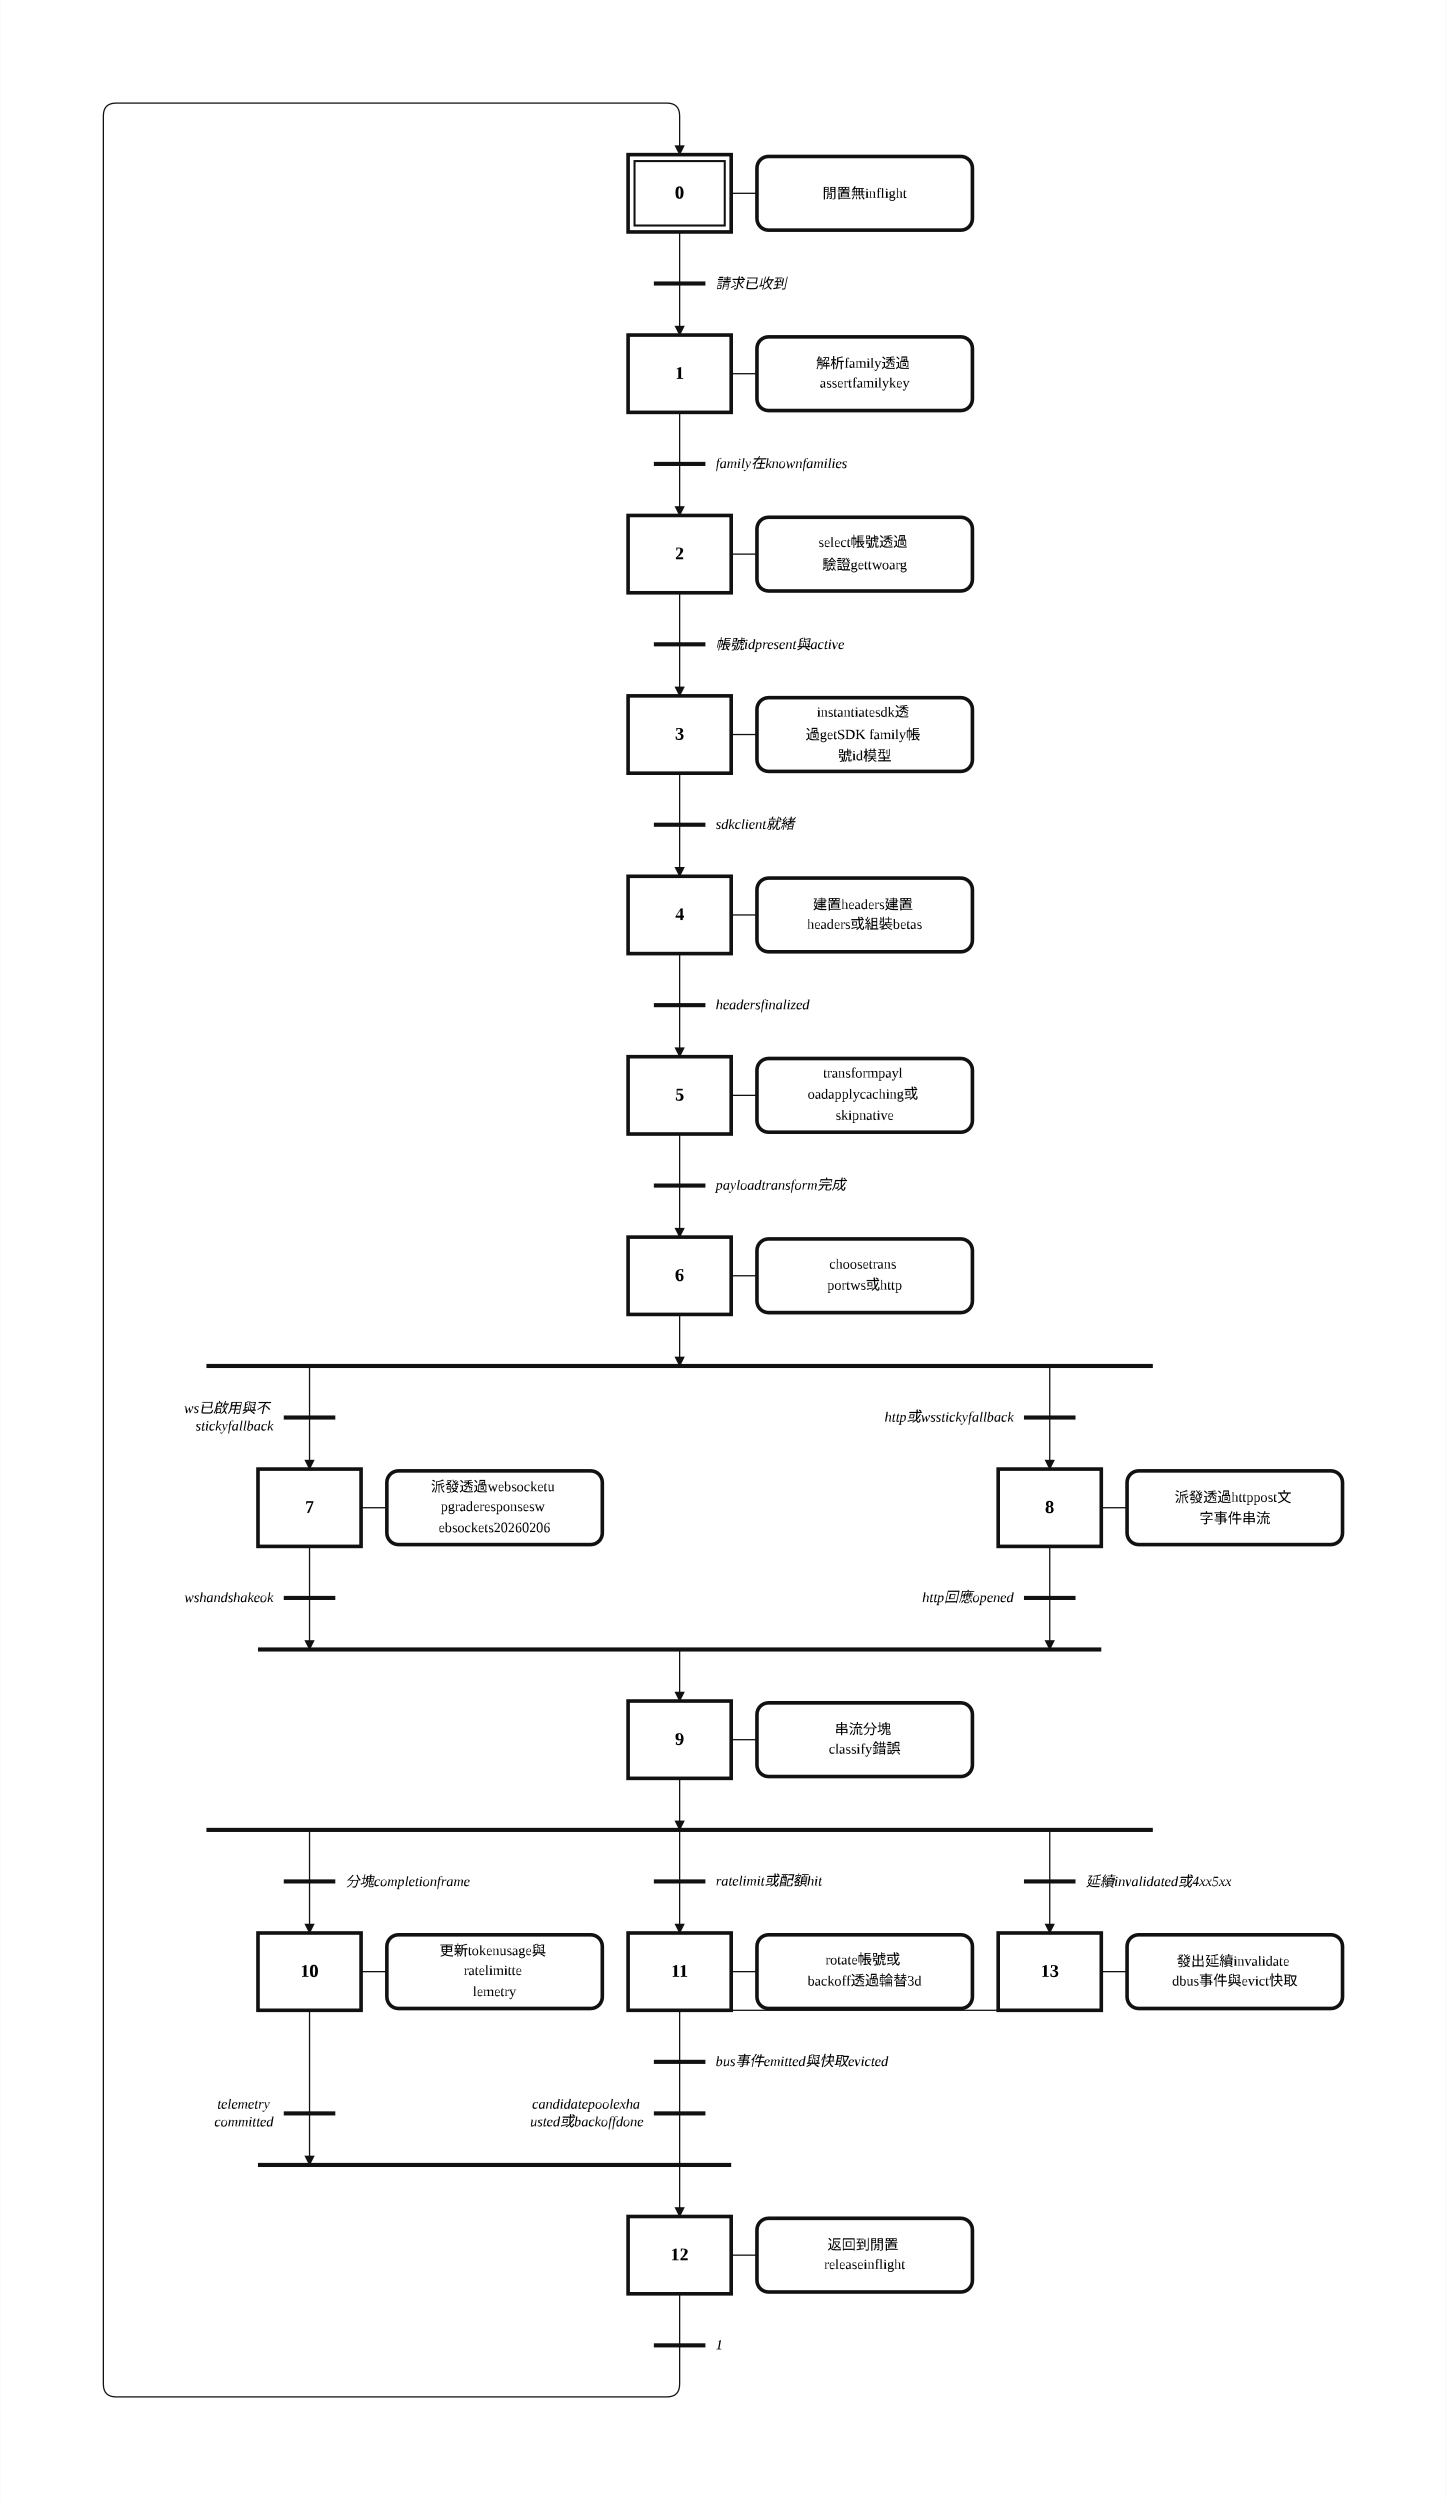
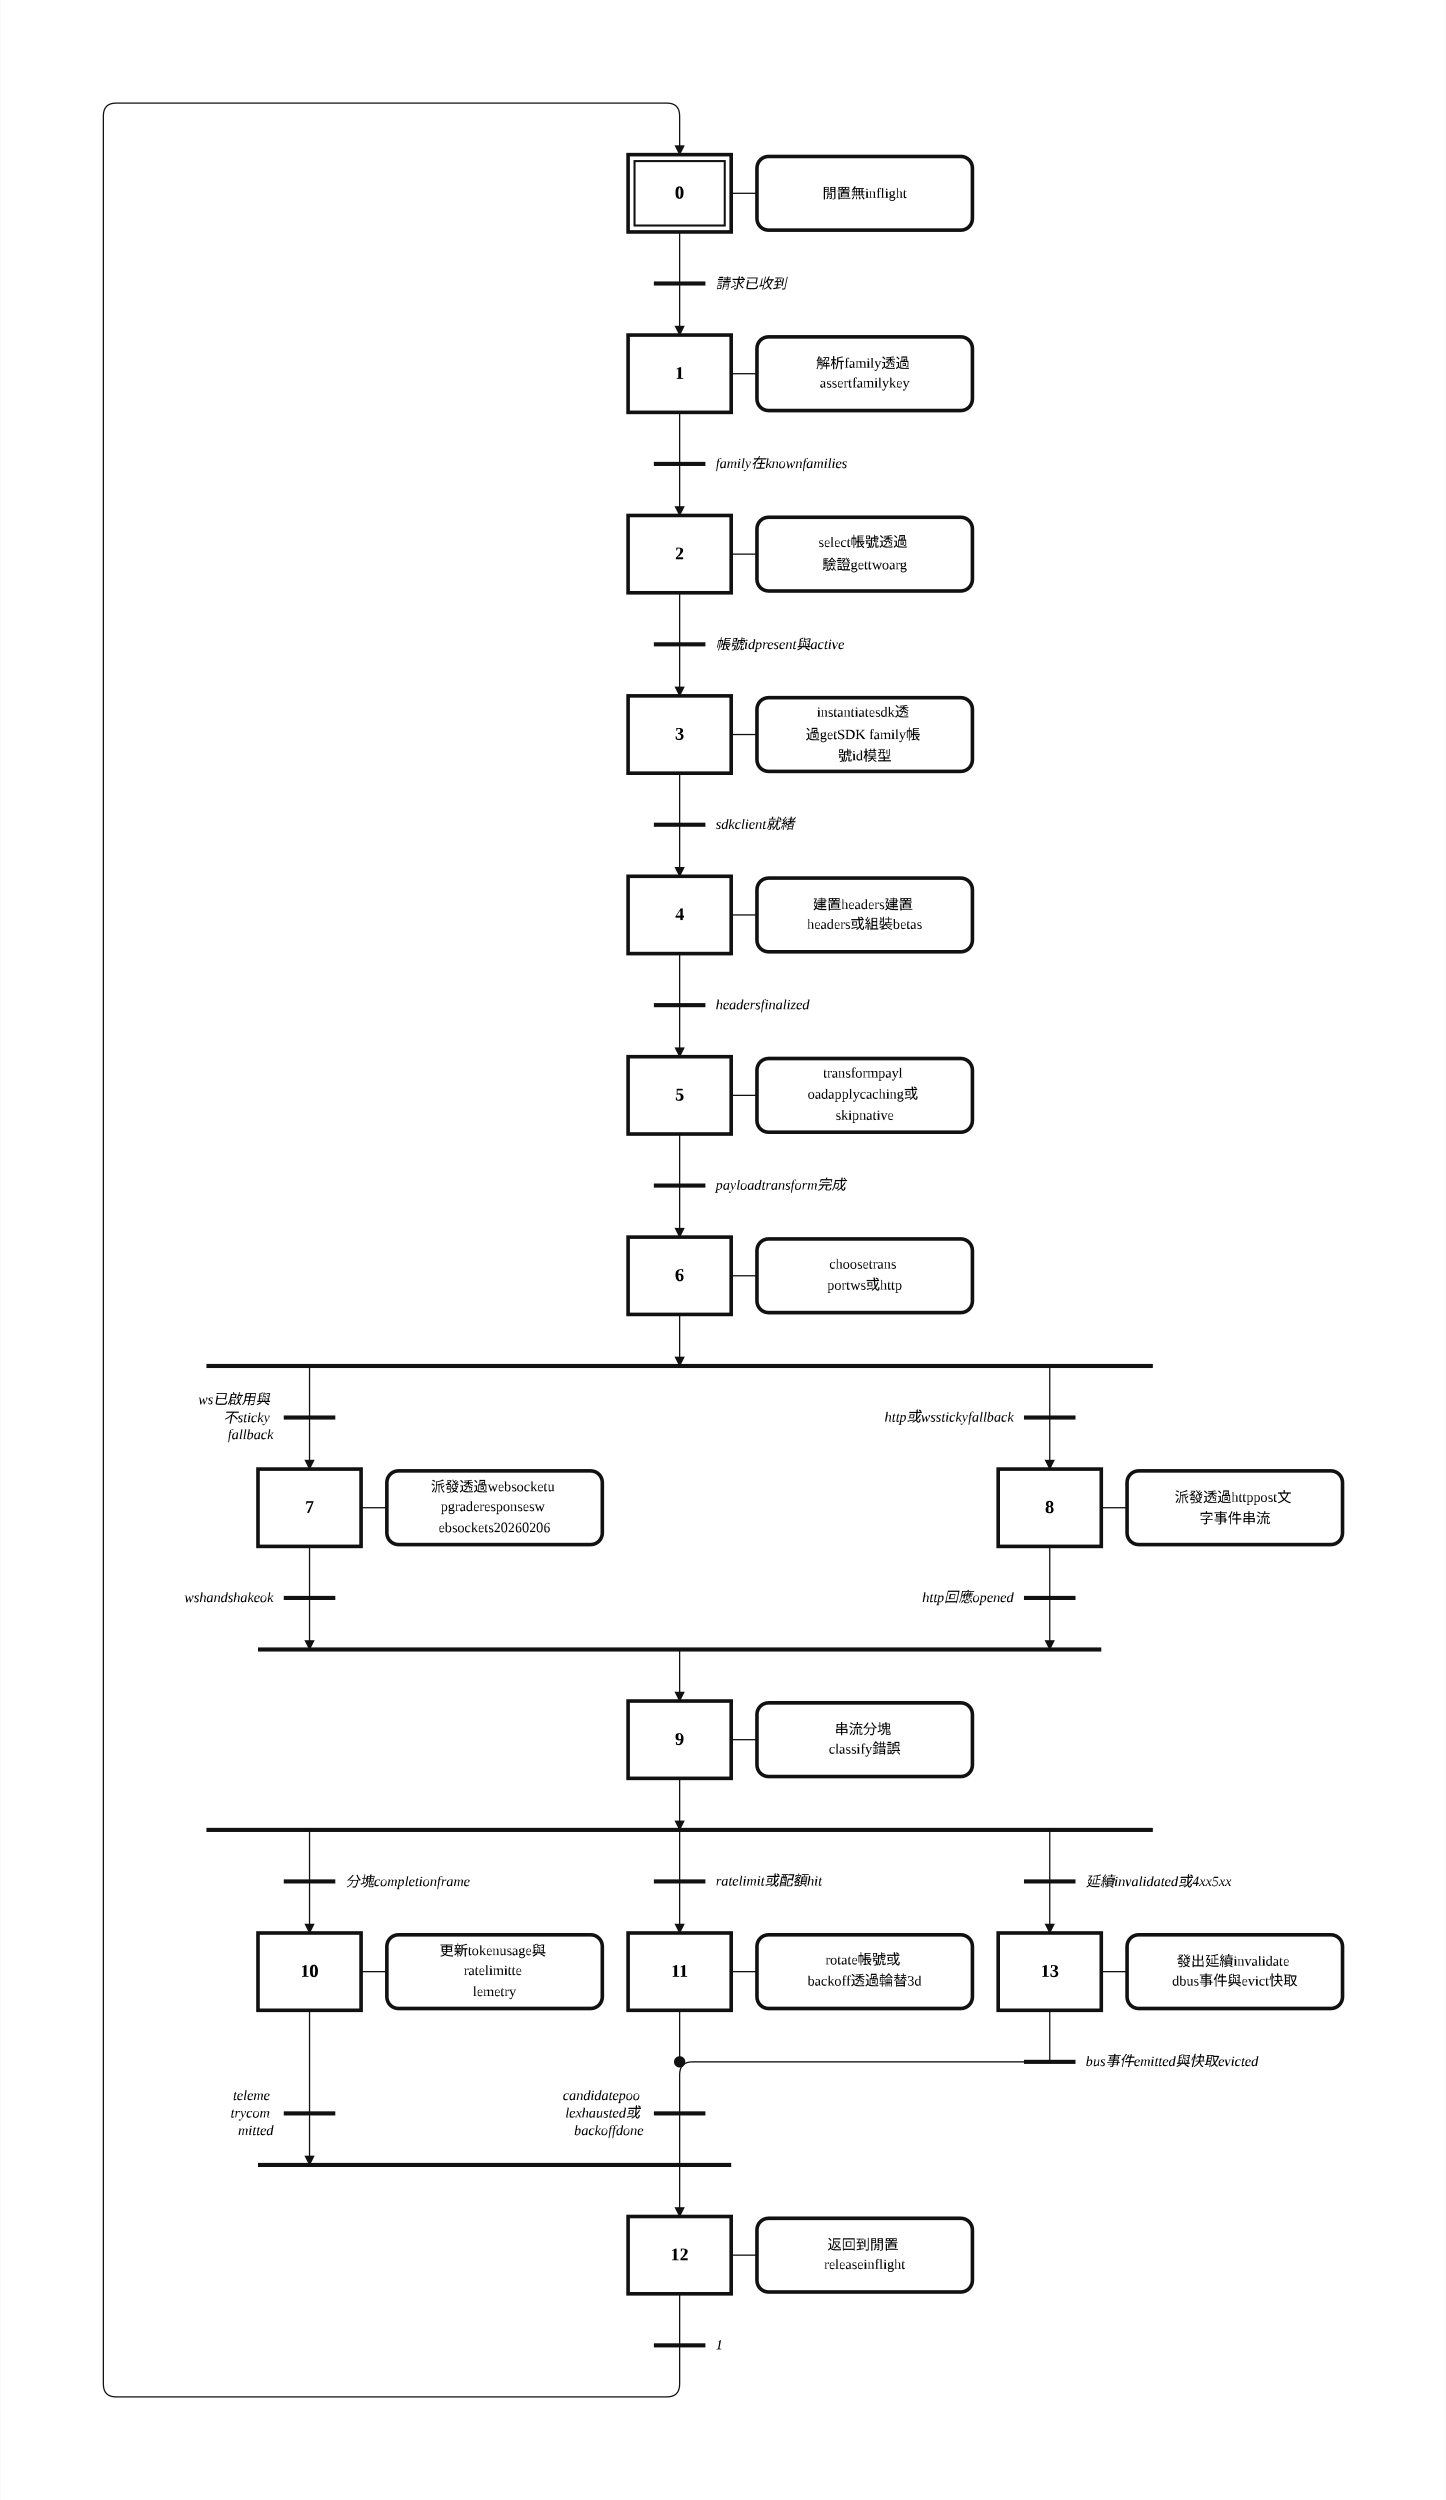
<svg xmlns="http://www.w3.org/2000/svg" width="1122" height="1940" viewBox="-2.00 -2.00 56.08 97.00" role="img">
  <style>
.step{fill:#fff;stroke:#111;stroke-width:.14}.step-inner{fill:none;stroke:#111;stroke-width:.08}
.action{fill:#fff;stroke:#111;stroke-width:.14}.gate{stroke:#111;stroke-width:.16}
.edge{fill:none;stroke:#111;stroke-width:.05;stroke-linecap:round;stroke-linejoin:round}.edge-arrow{marker-end:url(#arrow)}
.flyover-mask{stroke:#fff;stroke-width:.12;stroke-linecap:round}
.flyover{fill:none;stroke:#111;stroke-width:.05;stroke-linecap:round}
.junction{fill:#111;stroke:#111;stroke-width:0}.branch-junction{fill:#fff;stroke:#111;stroke-width:.08}
.assoc{stroke:#111;stroke-width:.05}.label{font:bold .7px 'Times New Roman', 'BiauKai', 'DFKai-SB', serif;text-anchor:middle;dominant-baseline:middle}
.action-label{font:.55px 'Times New Roman', 'BiauKai', 'DFKai-SB', serif;text-anchor:middle;dominant-baseline:middle}.gate-label{font:italic .55px 'Times New Roman', 'BiauKai', 'DFKai-SB', serif;text-anchor:start;dominant-baseline:middle}.gate-label-left{font:italic .55px 'Times New Roman', 'BiauKai', 'DFKai-SB', serif;text-anchor:end;dominant-baseline:middle}
</style>
  <defs>
    <marker id="arrow" markerWidth="0.4" markerHeight="0.4" refX="0.36" refY="0.2" orient="auto" markerUnits="userSpaceOnUse">
      <path d="M 0 0 L 0.4 0.2 L 0 0.4 z" fill="#111" />
    </marker>
  </defs>
  <rect x="-2.00" y="-2.00" width="56.08" height="97.00" fill="white" />
-   <path class="edge edge-arrow" d="M 24.36 78.00 L 24.36 84.00" />
+   <path class="edge edge-arrow" d="M 38.72 78.00 L 24.86 78.00 Q 24.36 78.00 24.36 78.50 L 24.36 84.00" />
  <path class="edge" d="M 24.36 7.00 L 24.36 9.00" />
  <path class="edge edge-arrow" d="M 24.36 9.00 L 24.36 11.00" />
  <path class="edge" d="M 24.36 14.00 L 24.36 16.00" />
  <path class="edge edge-arrow" d="M 24.36 16.00 L 24.36 18.00" />
  <path class="edge" d="M 24.36 21.00 L 24.36 23.00" />
  <path class="edge edge-arrow" d="M 24.36 23.00 L 24.36 25.00" />
  <path class="edge" d="M 24.36 28.00 L 24.36 30.00" />
  <path class="edge edge-arrow" d="M 24.36 30.00 L 24.36 32.00" />
  <path class="edge" d="M 24.36 35.00 L 24.36 37.00" />
  <path class="edge edge-arrow" d="M 24.36 37.00 L 24.36 39.00" />
  <path class="edge" d="M 24.36 42.00 L 24.36 44.00" />
  <path class="edge edge-arrow" d="M 24.36 44.00 L 24.36 46.00" />
  <path class="edge edge-arrow" d="M 24.36 49.00 L 24.36 51.00" />
  <path class="edge edge-arrow" d="M 10.00 51.00 L 10.00 52.50 Q 10.00 53.00 10.00 53.50 L 10.00 55.00" />
  <path class="edge edge-arrow" d="M 38.72 51.00 L 38.72 52.50 Q 38.72 53.00 38.72 53.50 L 38.72 55.00" />
  <path class="edge edge-arrow" d="M 10.00 58.00 L 10.00 62.00" />
  <path class="edge edge-arrow" d="M 24.36 62.00 L 24.36 64.00" />
  <path class="edge edge-arrow" d="M 38.72 58.00 L 38.72 62.00" />
  <path class="edge edge-arrow" d="M 24.36 67.00 L 24.36 69.00" />
  <path class="edge edge-arrow" d="M 10.00 69.00 L 10.00 70.50 Q 10.00 71.00 10.00 71.50 L 10.00 73.00" />
  <path class="edge edge-arrow" d="M 24.36 69.00 L 24.36 70.50 Q 24.36 71.00 24.36 71.50 L 24.36 73.00" />
  <path class="edge edge-arrow" d="M 38.72 69.00 L 38.72 70.50 Q 38.72 71.00 38.72 71.50 L 38.72 73.00" />
  <path class="edge edge-arrow" d="M 10.00 76.00 L 10.00 82.00" />
  <path class="edge" d="M 24.36 76.00 L 24.36 78.00" />
  <path class="edge" d="M 24.36 87.00 L 24.36 89.00" />
  <path class="edge edge-arrow" d="M 24.36 89.00 L 24.36 90.50 Q 24.36 91.00 23.86 91.00 L 2.50 91.00 Q 2.00 91.00 2.00 90.50 L 2.00 2.50 Q 2.00 2.00 2.50 2.00 L 23.86 2.00 Q 24.36 2.00 24.36 2.50 L 24.36 4.00" />
-   <path class="edge" d="M 38.72 76.00 L 24.36 76.00" />
+   <path class="edge" d="M 38.72 76.00 L 38.72 78.00" />
  <rect class="step" x="22.36" y="4.00" width="4.00" height="3.00" />
  <rect class="step-inner" x="22.61" y="4.25" width="3.50" height="2.50" />
  <text class="label" x="24.36" y="5.50">0</text>
  <rect class="step" x="22.36" y="11.00" width="4.00" height="3.00" />
  <text class="label" x="24.36" y="12.50">1</text>
  <rect class="step" x="22.36" y="18.00" width="4.00" height="3.00" />
  <text class="label" x="24.36" y="19.50">2</text>
  <rect class="step" x="22.36" y="25.00" width="4.00" height="3.00" />
  <text class="label" x="24.36" y="26.50">3</text>
  <rect class="step" x="22.36" y="32.00" width="4.00" height="3.00" />
  <text class="label" x="24.36" y="33.50">4</text>
  <rect class="step" x="22.36" y="39.00" width="4.00" height="3.00" />
  <text class="label" x="24.36" y="40.50">5</text>
  <rect class="step" x="22.36" y="46.00" width="4.00" height="3.00" />
  <text class="label" x="24.36" y="47.50">6</text>
  <rect class="step" x="8.00" y="55.00" width="4.00" height="3.00" />
  <text class="label" x="10.00" y="56.50">7</text>
  <rect class="step" x="36.72" y="55.00" width="4.00" height="3.00" />
  <text class="label" x="38.72" y="56.50">8</text>
  <rect class="step" x="22.36" y="64.00" width="4.00" height="3.00" />
  <text class="label" x="24.36" y="65.50">9</text>
  <rect class="step" x="8.00" y="73.00" width="4.00" height="3.00" />
  <text class="label" x="10.00" y="74.50">10</text>
  <rect class="step" x="22.36" y="73.00" width="4.00" height="3.00" />
  <text class="label" x="24.36" y="74.50">11</text>
  <rect class="step" x="22.36" y="84.00" width="4.00" height="3.00" />
  <text class="label" x="24.36" y="85.50">12</text>
  <rect class="step" x="36.72" y="73.00" width="4.00" height="3.00" />
  <text class="label" x="38.72" y="74.50">13</text>
  <line class="assoc" x1="26.36" y1="5.50" x2="27.36" y2="5.50" />
  <rect class="action" x="27.36" y="4.07" width="8.36" height="2.86" rx="0.45" ry="0.45" />
  <text class="action-label" x="31.54" y="5.50">
    <tspan x="31.54" dy="0">閒置無inflight</tspan>
  </text>
  <line class="assoc" x1="26.36" y1="12.50" x2="27.36" y2="12.50" />
  <rect class="action" x="27.36" y="11.07" width="8.36" height="2.86" rx="0.45" ry="0.45" />
  <text class="action-label" x="31.54" y="12.09">
    <tspan x="31.54" dy="0">解析family透過</tspan>
    <tspan x="31.54" dy="0.82">assertfamilykey</tspan>
  </text>
  <line class="assoc" x1="26.36" y1="19.50" x2="27.36" y2="19.50" />
  <rect class="action" x="27.36" y="18.07" width="8.36" height="2.86" rx="0.45" ry="0.45" />
  <text class="action-label" x="31.54" y="19.09">
    <tspan x="31.54" dy="0">select帳號透過</tspan>
    <tspan x="31.54" dy="0.82">驗證gettwoarg</tspan>
  </text>
  <line class="assoc" x1="26.36" y1="26.50" x2="27.36" y2="26.50" />
  <rect class="action" x="27.36" y="25.07" width="8.36" height="2.86" rx="0.45" ry="0.45" />
  <text class="action-label" x="31.54" y="25.68">
    <tspan x="31.54" dy="0">instantiatesdk透</tspan>
    <tspan x="31.54" dy="0.82">過getSDK family帳</tspan>
    <tspan x="31.54" dy="0.82">號id模型</tspan>
  </text>
  <line class="assoc" x1="26.36" y1="33.50" x2="27.36" y2="33.50" />
  <rect class="action" x="27.36" y="32.07" width="8.36" height="2.86" rx="0.45" ry="0.45" />
  <text class="action-label" x="31.54" y="33.09">
    <tspan x="31.54" dy="0">建置headers建置</tspan>
    <tspan x="31.54" dy="0.82">headers或組裝betas</tspan>
  </text>
  <line class="assoc" x1="26.36" y1="40.50" x2="27.36" y2="40.50" />
  <rect class="action" x="27.36" y="39.07" width="8.36" height="2.86" rx="0.45" ry="0.45" />
  <text class="action-label" x="31.54" y="39.68">
    <tspan x="31.54" dy="0">transformpayl</tspan>
    <tspan x="31.54" dy="0.82">oadapplycaching或</tspan>
    <tspan x="31.54" dy="0.82">skipnative</tspan>
  </text>
  <line class="assoc" x1="26.36" y1="47.50" x2="27.36" y2="47.50" />
  <rect class="action" x="27.36" y="46.07" width="8.36" height="2.86" rx="0.45" ry="0.45" />
  <text class="action-label" x="31.54" y="47.09">
    <tspan x="31.54" dy="0">choosetrans</tspan>
    <tspan x="31.54" dy="0.82">portws或http</tspan>
  </text>
  <line class="assoc" x1="12.00" y1="56.50" x2="13.00" y2="56.50" />
  <rect class="action" x="13.00" y="55.07" width="8.36" height="2.86" rx="0.45" ry="0.45" />
  <text class="action-label" x="17.18" y="55.68">
    <tspan x="17.18" dy="0">派發透過websocketu</tspan>
    <tspan x="17.18" dy="0.82">pgraderesponsesw</tspan>
    <tspan x="17.18" dy="0.82">ebsockets20260206</tspan>
  </text>
  <line class="assoc" x1="40.72" y1="56.50" x2="41.72" y2="56.50" />
  <rect class="action" x="41.72" y="55.07" width="8.36" height="2.86" rx="0.45" ry="0.45" />
  <text class="action-label" x="45.90" y="56.09">
    <tspan x="45.90" dy="0">派發透過httppost文</tspan>
    <tspan x="45.90" dy="0.82">字事件串流</tspan>
  </text>
  <line class="assoc" x1="26.36" y1="65.50" x2="27.36" y2="65.50" />
  <rect class="action" x="27.36" y="64.07" width="8.36" height="2.86" rx="0.45" ry="0.45" />
  <text class="action-label" x="31.54" y="65.09">
    <tspan x="31.54" dy="0">串流分塊</tspan>
    <tspan x="31.54" dy="0.82">classify錯誤</tspan>
  </text>
  <line class="assoc" x1="12.00" y1="74.50" x2="13.00" y2="74.50" />
  <rect class="action" x="13.00" y="73.07" width="8.36" height="2.86" rx="0.45" ry="0.45" />
  <text class="action-label" x="17.18" y="73.68">
    <tspan x="17.18" dy="0">更新tokenusage與</tspan>
    <tspan x="17.18" dy="0.82">ratelimitte</tspan>
    <tspan x="17.18" dy="0.82">lemetry</tspan>
  </text>
  <line class="assoc" x1="26.36" y1="74.50" x2="27.36" y2="74.50" />
  <rect class="action" x="27.36" y="73.07" width="8.36" height="2.86" rx="0.45" ry="0.45" />
  <text class="action-label" x="31.54" y="74.09">
    <tspan x="31.54" dy="0">rotate帳號或</tspan>
    <tspan x="31.54" dy="0.82">backoff透過輪替3d</tspan>
  </text>
  <line class="assoc" x1="26.36" y1="85.50" x2="27.36" y2="85.50" />
  <rect class="action" x="27.36" y="84.07" width="8.36" height="2.86" rx="0.45" ry="0.45" />
  <text class="action-label" x="31.54" y="85.09">
    <tspan x="31.54" dy="0">返回到閒置</tspan>
    <tspan x="31.54" dy="0.82">releaseinflight</tspan>
  </text>
  <line class="assoc" x1="40.72" y1="74.50" x2="41.72" y2="74.50" />
  <rect class="action" x="41.72" y="73.07" width="8.36" height="2.86" rx="0.45" ry="0.45" />
  <text class="action-label" x="45.90" y="74.09">
    <tspan x="45.90" dy="0">發出延續invalidate</tspan>
    <tspan x="45.90" dy="0.82">dbus事件與evict快取</tspan>
  </text>
  <line class="gate" x1="23.36" y1="9.00" x2="25.36" y2="9.00" />
  <text class="gate-label" x="25.76" y="9.00">
    <tspan x="25.76" dy="0">請求已收到</tspan>
  </text>
  <line class="gate" x1="23.36" y1="16.00" x2="25.36" y2="16.00" />
  <text class="gate-label" x="25.76" y="16.00">
    <tspan x="25.76" dy="0">family在knownfamilies</tspan>
  </text>
  <line class="gate" x1="23.36" y1="23.00" x2="25.36" y2="23.00" />
  <text class="gate-label" x="25.76" y="23.00">
    <tspan x="25.76" dy="0">帳號idpresent與active</tspan>
  </text>
  <line class="gate" x1="23.36" y1="30.00" x2="25.36" y2="30.00" />
  <text class="gate-label" x="25.76" y="30.00">
    <tspan x="25.76" dy="0">sdkclient就緒</tspan>
  </text>
  <line class="gate" x1="23.36" y1="37.00" x2="25.36" y2="37.00" />
  <text class="gate-label" x="25.76" y="37.00">
    <tspan x="25.76" dy="0">headersfinalized</tspan>
  </text>
  <line class="gate" x1="23.36" y1="44.00" x2="25.36" y2="44.00" />
  <text class="gate-label" x="25.76" y="44.00">
    <tspan x="25.76" dy="0">payloadtransform完成</tspan>
  </text>
  <line class="gate" x1="6.00" y1="51.00" x2="42.72" y2="51.00" />
  <line class="gate" x1="8.00" y1="62.00" x2="40.72" y2="62.00" />
  <line class="gate" x1="6.00" y1="69.00" x2="42.72" y2="69.00" />
  <line class="gate" x1="8.00" y1="82.00" x2="26.36" y2="82.00" />
  <line class="gate" x1="23.36" y1="89.00" x2="25.36" y2="89.00" />
  <text class="gate-label" x="25.76" y="89.00">
    <tspan x="25.76" dy="0">1</tspan>
  </text>
-   <line class="gate" x1="23.36" y1="78.00" x2="25.36" y2="78.00" />
-   <text class="gate-label" x="25.76" y="78.00">
-     <tspan x="25.76" dy="0">bus事件emitted與快取evicted</tspan>
+   <line class="gate" x1="37.72" y1="78.00" x2="39.72" y2="78.00" />
+   <text class="gate-label" x="40.12" y="78.00">
+     <tspan x="40.12" dy="0">bus事件emitted與快取evicted</tspan>
  </text>
  <line class="gate" x1="9.00" y1="53.00" x2="11.00" y2="53.00" />
-   <text class="gate-label-left" x="8.60" y="52.66">
-     <tspan x="8.60" dy="0">ws已啟用與不</tspan>
-     <tspan x="8.60" dy="0.68">stickyfallback</tspan>
+   <text class="gate-label-left" x="8.60" y="52.32">
+     <tspan x="8.60" dy="0">ws已啟用與</tspan>
+     <tspan x="8.60" dy="0.68">不sticky</tspan>
+     <tspan x="8.60" dy="0.68">fallback</tspan>
  </text>
  <line class="gate" x1="37.72" y1="53.00" x2="39.72" y2="53.00" />
  <text class="gate-label-left" x="37.32" y="53.00">
    <tspan x="37.32" dy="0">http或wsstickyfallback</tspan>
  </text>
  <line class="gate" x1="9.00" y1="60.00" x2="11.00" y2="60.00" />
  <text class="gate-label-left" x="8.60" y="60.00">
    <tspan x="8.60" dy="0">wshandshakeok</tspan>
  </text>
  <line class="gate" x1="37.72" y1="60.00" x2="39.72" y2="60.00" />
  <text class="gate-label-left" x="37.32" y="60.00">
    <tspan x="37.32" dy="0">http回應opened</tspan>
  </text>
  <line class="gate" x1="9.00" y1="71.00" x2="11.00" y2="71.00" />
  <text class="gate-label" x="11.40" y="71.00">
    <tspan x="11.40" dy="0">分塊completionframe</tspan>
  </text>
  <line class="gate" x1="23.36" y1="71.00" x2="25.36" y2="71.00" />
  <text class="gate-label" x="25.76" y="71.00">
    <tspan x="25.76" dy="0">ratelimit或配額hit</tspan>
  </text>
  <line class="gate" x1="37.72" y1="71.00" x2="39.72" y2="71.00" />
  <text class="gate-label" x="40.12" y="71.00">
    <tspan x="40.12" dy="0">延續invalidated或4xx5xx</tspan>
  </text>
  <line class="gate" x1="9.00" y1="80.00" x2="11.00" y2="80.00" />
-   <text class="gate-label-left" x="8.60" y="79.66">
-     <tspan x="8.60" dy="0">telemetry</tspan>
-     <tspan x="8.60" dy="0.68">committed</tspan>
+   <text class="gate-label-left" x="8.60" y="79.32">
+     <tspan x="8.60" dy="0">teleme</tspan>
+     <tspan x="8.60" dy="0.68">trycom</tspan>
+     <tspan x="8.60" dy="0.68">mitted</tspan>
  </text>
  <line class="gate" x1="23.36" y1="80.00" x2="25.36" y2="80.00" />
-   <text class="gate-label-left" x="22.96" y="79.66">
-     <tspan x="22.96" dy="0">candidatepoolexha</tspan>
-     <tspan x="22.96" dy="0.68">usted或backoffdone</tspan>
-   </text>
+   <text class="gate-label-left" x="22.96" y="79.32">
+     <tspan x="22.96" dy="0">candidatepoo</tspan>
+     <tspan x="22.96" dy="0.68">lexhausted或</tspan>
+     <tspan x="22.96" dy="0.68">backoffdone</tspan>
+   </text>
+   <circle class="junction" cx="24.36" cy="78.00" r="0.22" />
</svg>
